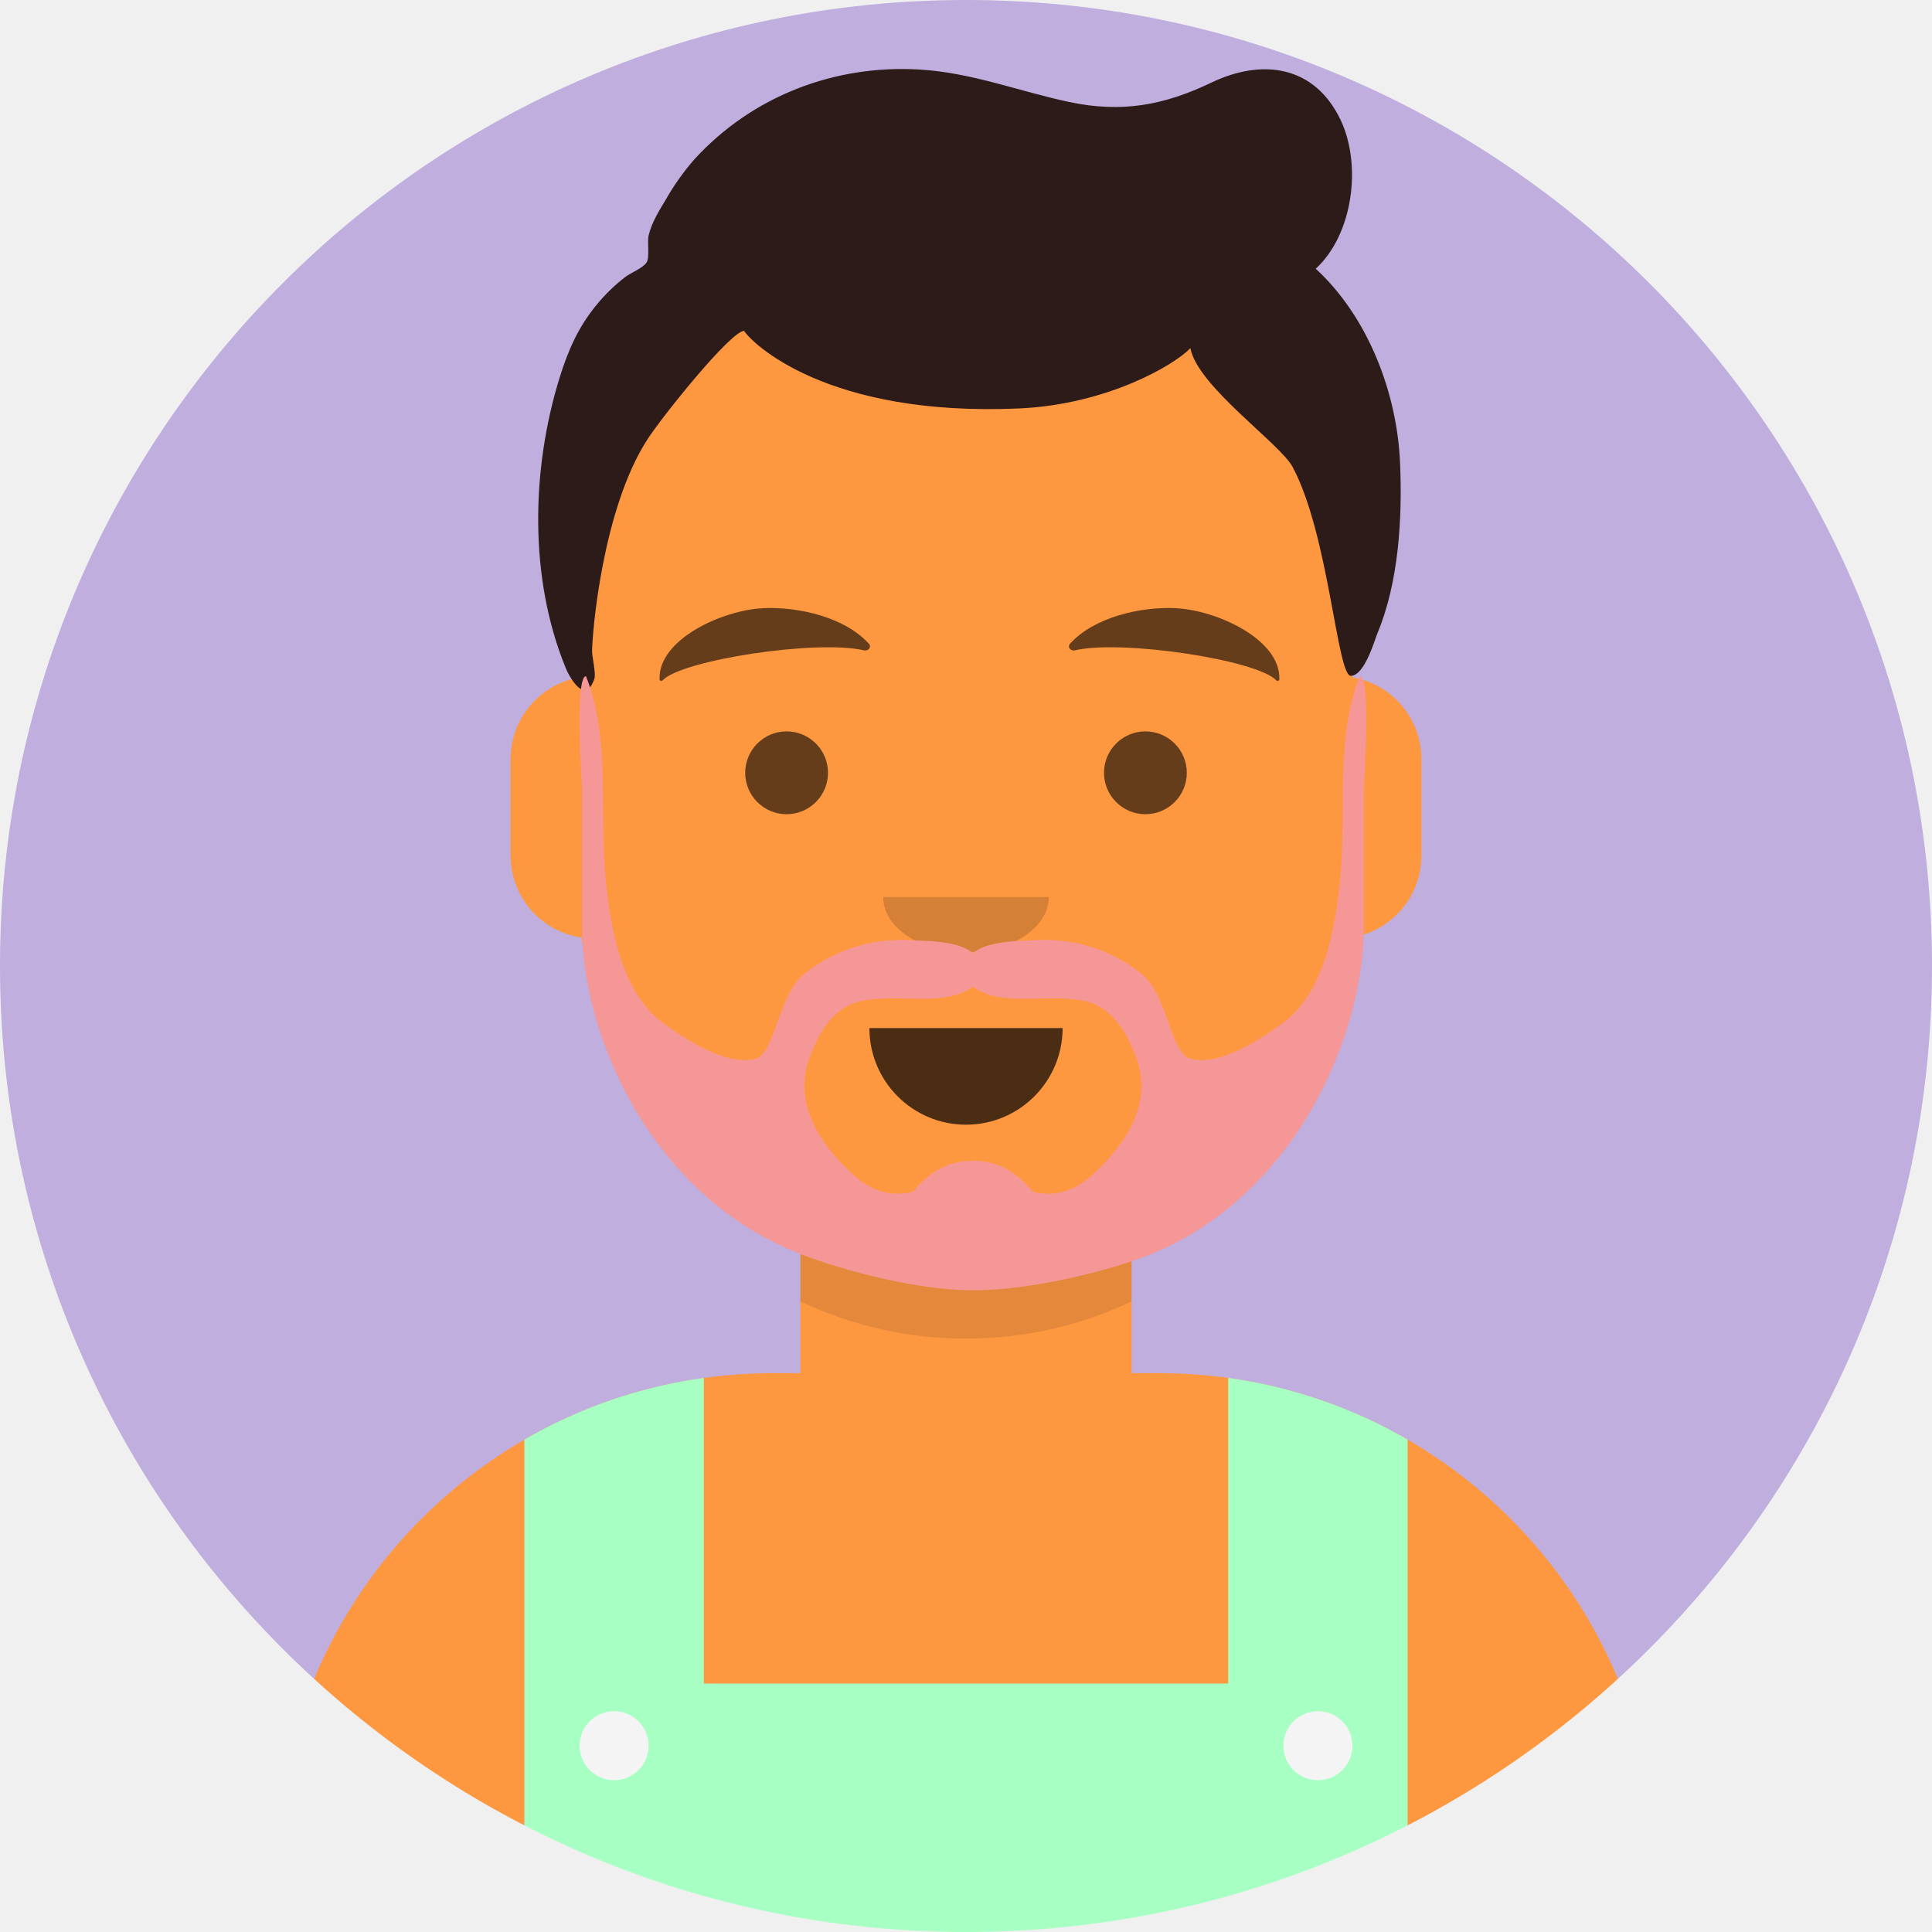
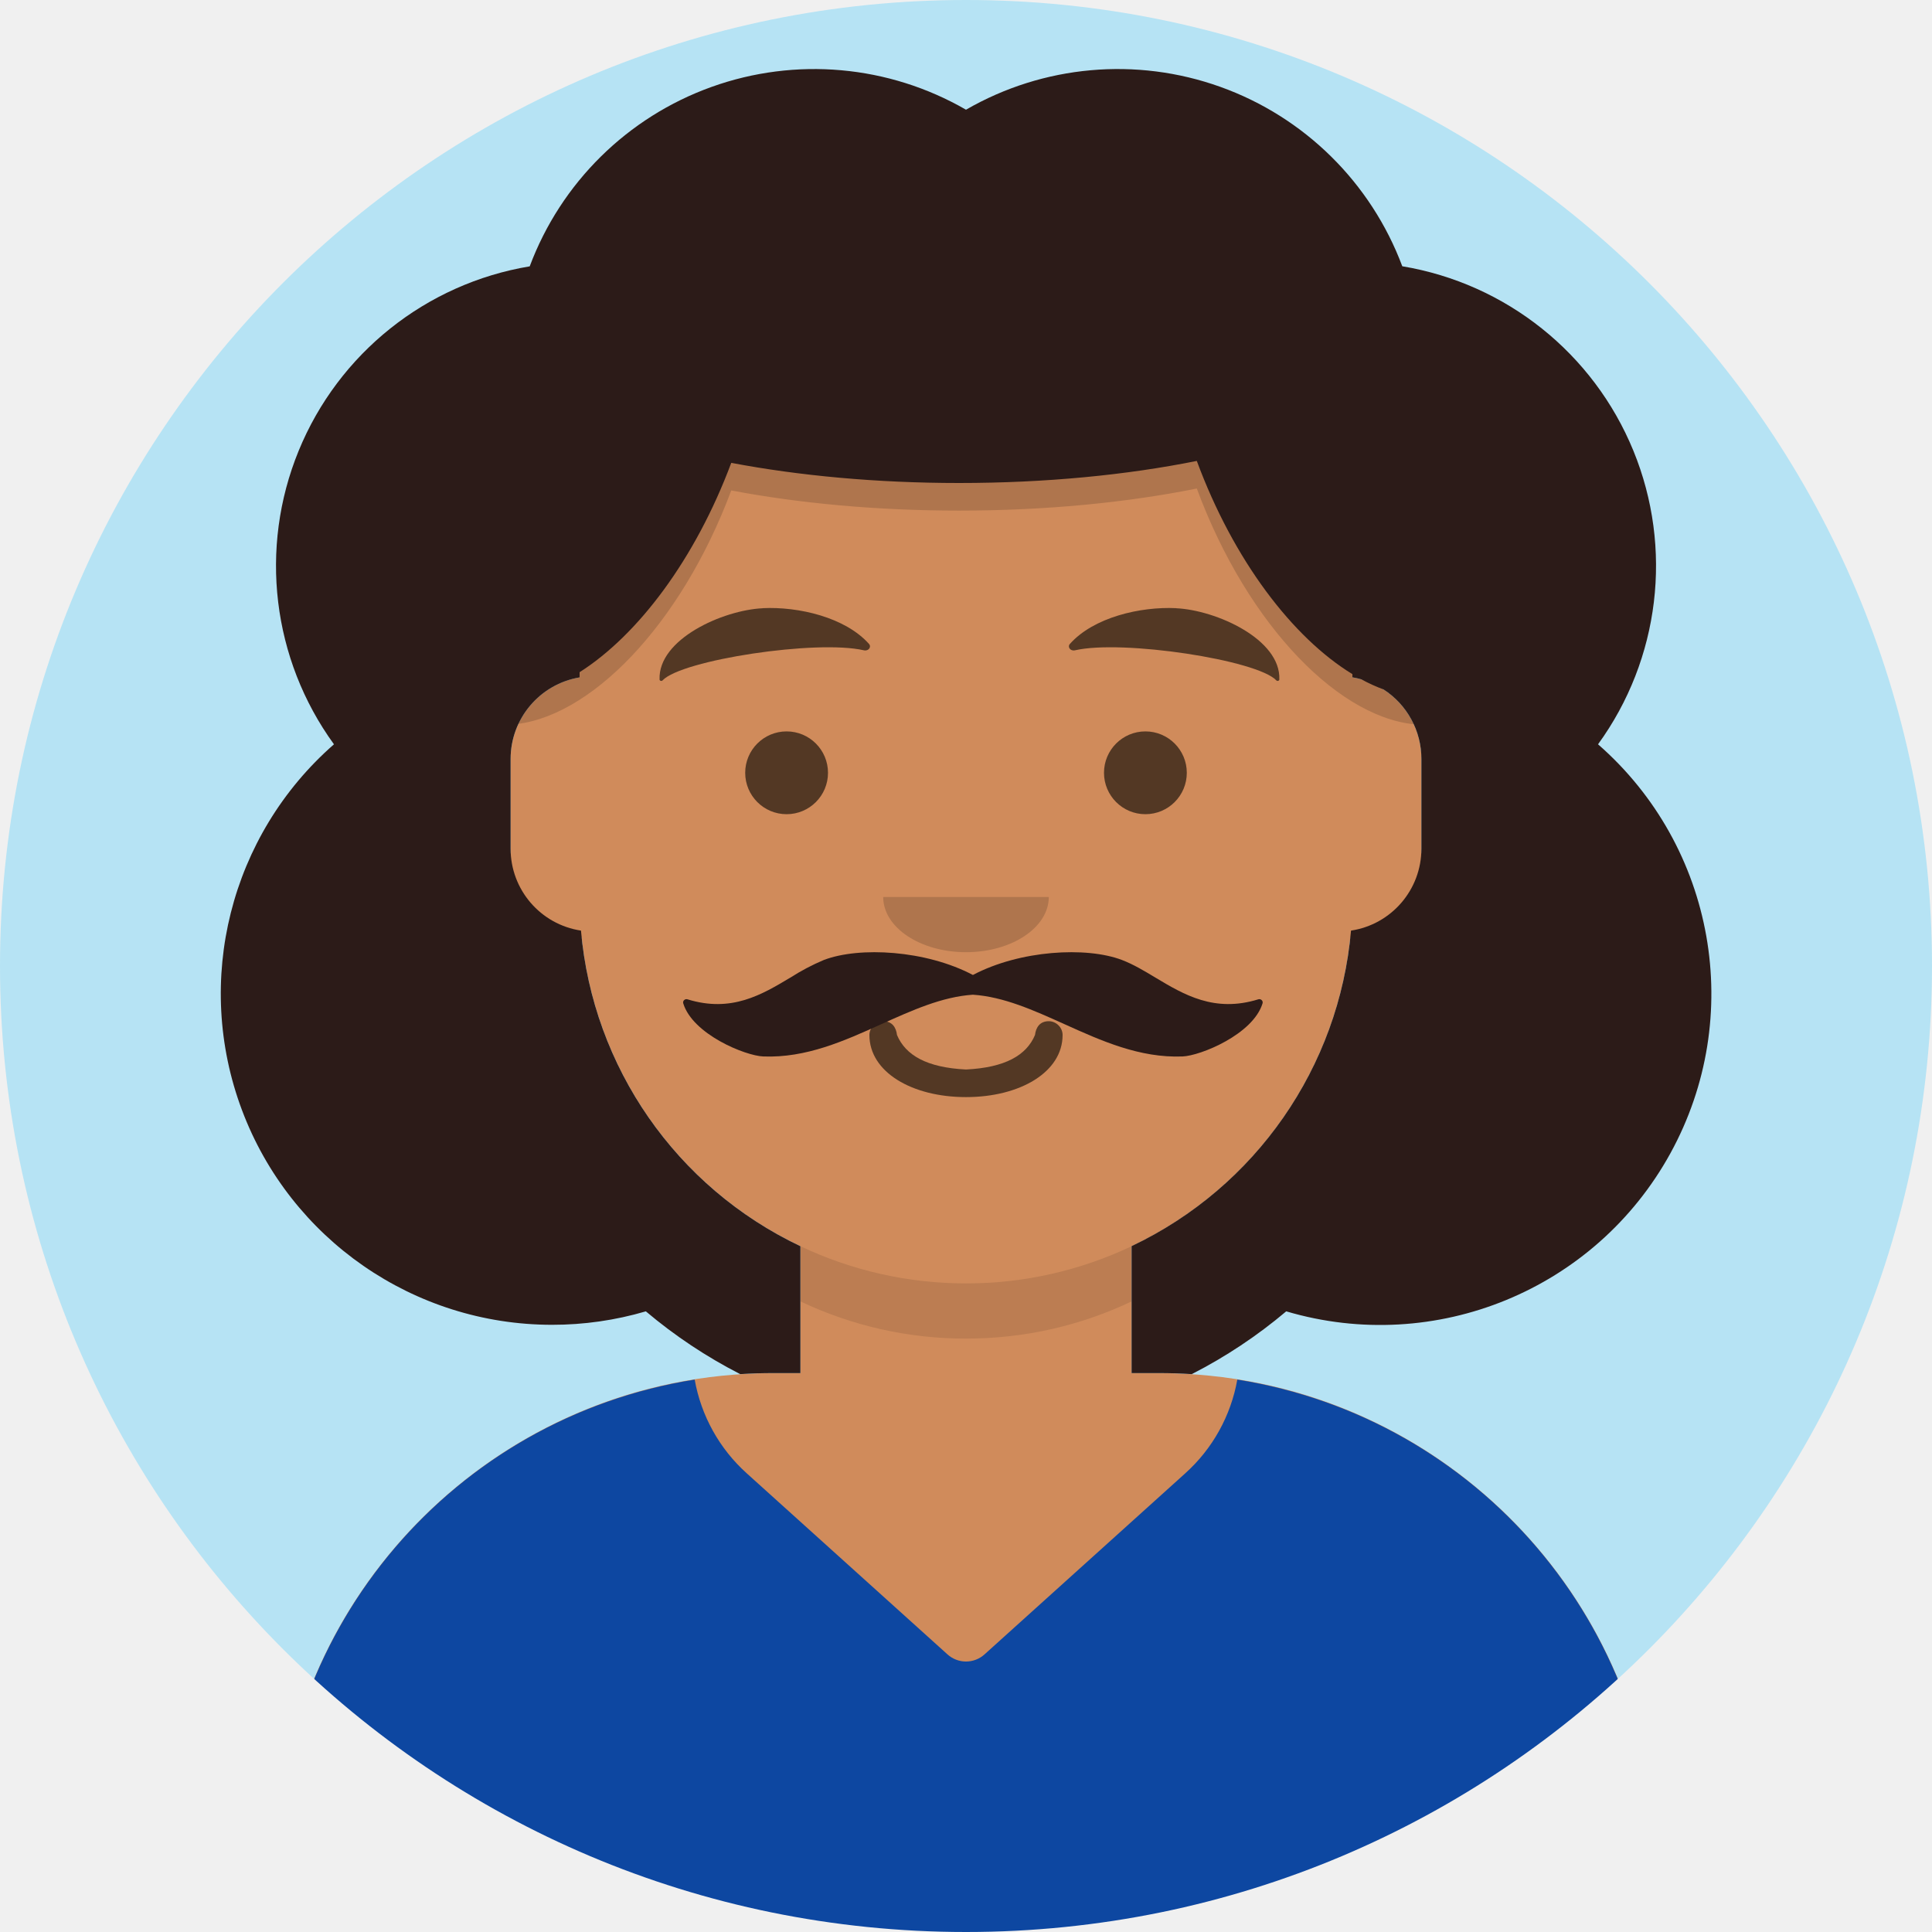
<svg xmlns="http://www.w3.org/2000/svg" viewBox="0 0 280 280" fill="none" shape-rendering="auto">
  <mask id="viewboxMask">
    <rect width="280" height="280" rx="140" ry="140" x="0" y="0" fill="#fff" />
  </mask>
  <g mask="url(#viewboxMask)">
-     <rect fill="#c0aede" width="280" height="280" x="0" y="0" />
+     <rect fill="#b6e3f4" width="280" height="280" x="0" y="0" />
    <g transform="translate(8)">
-       <path d="M132 36a56 56 0 0 0-56 56v6.17A12 12 0 0 0 66 110v14a12 12 0 0 0 10.3 11.88 56.04 56.04 0 0 0 31.7 44.73v18.4h-4a72 72 0 0 0-72 72v9h200v-9a72 72 0 0 0-72-72h-4v-18.39a56.04 56.04 0 0 0 31.7-44.73A12 12 0 0 0 198 124v-14a12 12 0 0 0-10-11.83V92a56 56 0 0 0-56-56Z" fill="#fd9841" />
+       <path d="M132 36a56 56 0 0 0-56 56v6.17A12 12 0 0 0 66 110v14a12 12 0 0 0 10.3 11.88 56.04 56.04 0 0 0 31.7 44.73v18.4h-4a72 72 0 0 0-72 72v9h200v-9a72 72 0 0 0-72-72h-4v-18.39a56.04 56.04 0 0 0 31.7-44.73A12 12 0 0 0 198 124v-14a12 12 0 0 0-10-11.83V92a56 56 0 0 0-56-56Z" fill="#d08b5b" />
      <path d="M108 180.61v8a55.79 55.79 0 0 0 24 5.39c8.59 0 16.73-1.93 24-5.39v-8a55.79 55.79 0 0 1-24 5.39 55.79 55.79 0 0 1-24-5.39Z" fill="#000" fill-opacity=".1" />
      <g transform="translate(0 170)">
-         <path d="M196 38.63V110H68V38.63a71.52 71.52 0 0 1 26-8.94v44.3h76V29.69a71.52 71.52 0 0 1 26 8.94Z" fill="#a7ffc4" />
-         <path d="M86 83a5 5 0 1 1-10 0 5 5 0 0 1 10 0ZM188 83a5 5 0 1 1-10 0 5 5 0 0 1 10 0Z" fill="#F4F4F4" />
+         <path d="M92.68 29.94A72.02 72.02 0 0 0 32 101.05V110h200v-8.95a72.02 72.02 0 0 0-60.68-71.11 23.87 23.87 0 0 1-7.56 13.6l-29.08 26.23a4 4 0 0 1-5.36 0l-29.08-26.23a23.87 23.87 0 0 1-7.56-13.6Z" fill="#0d47a1" />
      </g>
      <g transform="translate(78 134)">
-         <path fill-rule="evenodd" clip-rule="evenodd" d="M40 15a14 14 0 1 0 28 0" fill="#000" fill-opacity=".7" />
+         <path d="M40 16c0 5.37 6.16 9 14 9s14-3.63 14-9c0-1.1-.95-2-2-2-1.3 0-1.87.9-2 2-1.24 2.94-4.32 4.72-10 5-5.68-.28-8.76-2.06-10-5-.13-1.1-.7-2-2-2-1.05 0-2 .9-2 2Z" fill="#000" fill-opacity=".6" />
      </g>
      <g transform="translate(104 122)">
        <path fill-rule="evenodd" clip-rule="evenodd" d="M16 8c0 4.42 5.37 8 12 8s12-3.58 12-8" fill="#000" fill-opacity=".16" />
      </g>
      <g transform="translate(76 90)">
        <path d="M36 22a6 6 0 1 1-12 0 6 6 0 0 1 12 0ZM88 22a6 6 0 1 1-12 0 6 6 0 0 1 12 0Z" fill="#000" fill-opacity=".6" />
      </g>
      <g transform="translate(76 82)">
        <path d="M26.55 6.15c-5.8.27-15.2 4.49-14.96 10.34.01.18.3.27.43.12 2.76-2.96 22.32-5.95 29.2-4.36.64.14 1.12-.48.72-.93-3.43-3.85-10.2-5.43-15.4-5.18ZM86.45 6.15c5.8.27 15.2 4.49 14.96 10.34-.01.18-.3.27-.43.12-2.76-2.96-22.32-5.95-29.2-4.36-.64.14-1.12-.48-.72-.93 3.43-3.85 10.2-5.43 15.4-5.18Z" fill-rule="evenodd" clip-rule="evenodd" fill="#000" fill-opacity=".6" />
      </g>
      <g transform="translate(-1)">
-         <path fill-rule="evenodd" clip-rule="evenodd" d="M183.68 38.95c5.4-4.95 6.7-14.99 3.64-21.5-3.77-8-11.42-9-18.75-5.48-6.9 3.31-13.06 4.42-20.62 2.81-7.26-1.54-14.14-4.26-21.65-4.7-12.32-.74-24.3 3.83-32.7 13.05a35.75 35.75 0 0 0-4.11 5.8c-.98 1.63-2.08 3.38-2.5 5.26-.2.9.18 3.1-.27 3.83-.48.8-2.3 1.52-3.07 2.1a25.02 25.02 0 0 0-4.18 4.05c-2.66 3.22-4.13 6.59-5.37 10.57-4.1 13.25-4.45 29 .86 42 .7 1.74 2.9 5.36 4.18 1.64.26-.73-.33-3.19-.33-3.93 0-2.72 1.5-20.73 8.05-30.82 2.13-3.28 11.97-15.58 13.98-15.68 1.07 1.7 11.88 12.51 39.94 11.24 12.66-.58 22.4-6.27 24.74-8.73 1.03 5.53 13 13.81 14.82 17.22 5.26 9.85 6.43 30.3 8.44 30.27 2.01-.04 3.45-5.24 3.87-6.23 3.07-7.38 3.6-16.64 3.26-24.56-.42-10.2-4.63-21.23-12.23-28.22Z" fill="#2c1b18" />
+         <path d="M67 105.02c11.38-.72 24.68-14.4 31.98-33.94C108.78 72.94 120.04 74 132 74c12.55 0 24.31-1.16 34.45-3.2 7.38 19.96 21.01 33.87 32.55 34.24V88a66 66 0 0 0-38-59.78A183.64 183.64 0 0 0 132 26c-9.2 0-17.99.63-26.02 1.76A66.01 66.01 0 0 0 67 88v17.02Z" fill="#000" fill-opacity=".16" />
+         <path d="M73 192a48 48 0 0 0 13.6-1.95 72.08 72.08 0 0 0 13.68 9.1c1.56-.1 3.13-.15 4.72-.15h4v-18.39a56.03 56.03 0 0 1-31.8-45.74A12 12 0 0 1 67 123v-13a12 12 0 0 1 10-11.83v-.75c8.46-5.38 16.75-16.36 21.98-30.34C108.78 68.94 120.04 70 132 70c12.55 0 24.31-1.16 34.45-3.2C171.76 81.17 180.32 92.4 189 97.7v.46c.44.07.87.17 1.29.29a24.4 24.4 0 0 0 3.23 1.47A11.99 11.99 0 0 1 199 110v13a12 12 0 0 1-10.2 11.87A56.03 56.03 0 0 1 157 180.6V199h4c1.59 0 3.16.05 4.72.15a72.08 72.08 0 0 0 13.69-9.1 48 48 0 0 0 45.19-82.18 44.01 44.01 0 0 0-28.37-69.28A44.02 44.02 0 0 0 133 15.9a44.02 44.02 0 0 0-63.23 22.7 44.01 44.01 0 0 0-28.37 69.27A48 48 0 0 0 73 192Z" fill="#2c1b18" />
      </g>
      <g transform="translate(49 72)">
-         <path fill-rule="evenodd" clip-rule="evenodd" d="M101.43 98.17c-2.52 2.3-5.2 3.32-8.58 2.6-.58-.12-2.95-4.54-8.85-4.54-5.9 0-8.27 4.42-8.85 4.54-3.39.72-6.07-.3-8.58-2.6-4.72-4.31-8.65-10.26-6.3-16.75 1.24-3.38 3.24-7.1 6.88-8.17 3.89-1.15 9.35 0 13.26-.8A8.6 8.6 0 0 0 84 71a8.6 8.6 0 0 0 3.58 1.46c3.92.78 9.38-.36 13.27.79 3.64 1.07 5.64 4.79 6.87 8.17 2.36 6.49-1.57 12.44-6.3 16.75ZM140.08 26c-3.4 8.4-2.1 18.86-2.72 27.68-.52 7.16-2.02 17.9-8.39 22.53-3.25 2.37-9.18 6.35-13.43 5.24-2.93-.76-3.24-9.16-7.09-12.3a22.42 22.42 0 0 0-15.3-4.9c-2.37.11-7.17.09-9.15 1.91-1.98-1.82-6.78-1.8-9.15-1.9a22.42 22.42 0 0 0-15.3 4.89c-3.85 3.14-4.16 11.54-7.1 12.3-4.24 1.1-10.17-2.87-13.42-5.24-6.37-4.62-7.87-15.37-8.39-22.53-.63-8.82.69-19.28-2.72-27.68-1.66 0-.57 16.13-.57 16.13v20.36c.04 15.28 9.59 38.16 30.76 46.9C63.29 111.53 75 115 84 115c8.98.01 20.71-3.13 25.9-5.27 21.16-8.73 30.71-31.95 30.75-47.23V42.13s1.1-16.13-.57-16.13Z" fill="#f59797" />
+         <path d="M57.55 69.68a31.8 31.8 0 0 1 4.84-2.55C67.58 65.15 77.2 65.71 84 69.3c6.8-3.59 16.42-4.15 21.61-2.17 1.64.63 3.22 1.57 4.84 2.55 4.13 2.47 8.55 5.12 14.91 3.15.37-.12.73.22.62.58-1.37 4.5-9 7.6-11.6 7.7-6.2.24-11.75-2.26-17.13-4.69-4.44-2-8.77-3.96-13.25-4.26-4.48.3-8.8 2.26-13.25 4.26-5.38 2.43-10.92 4.93-17.13 4.69-2.6-.1-10.23-3.2-11.6-7.7-.11-.36.25-.7.62-.58 6.36 1.97 10.78-.68 14.9-3.15Z" fill="#2c1b18" />
      </g>
      <g transform="translate(62 42)" />
    </g>
  </g>
</svg>
